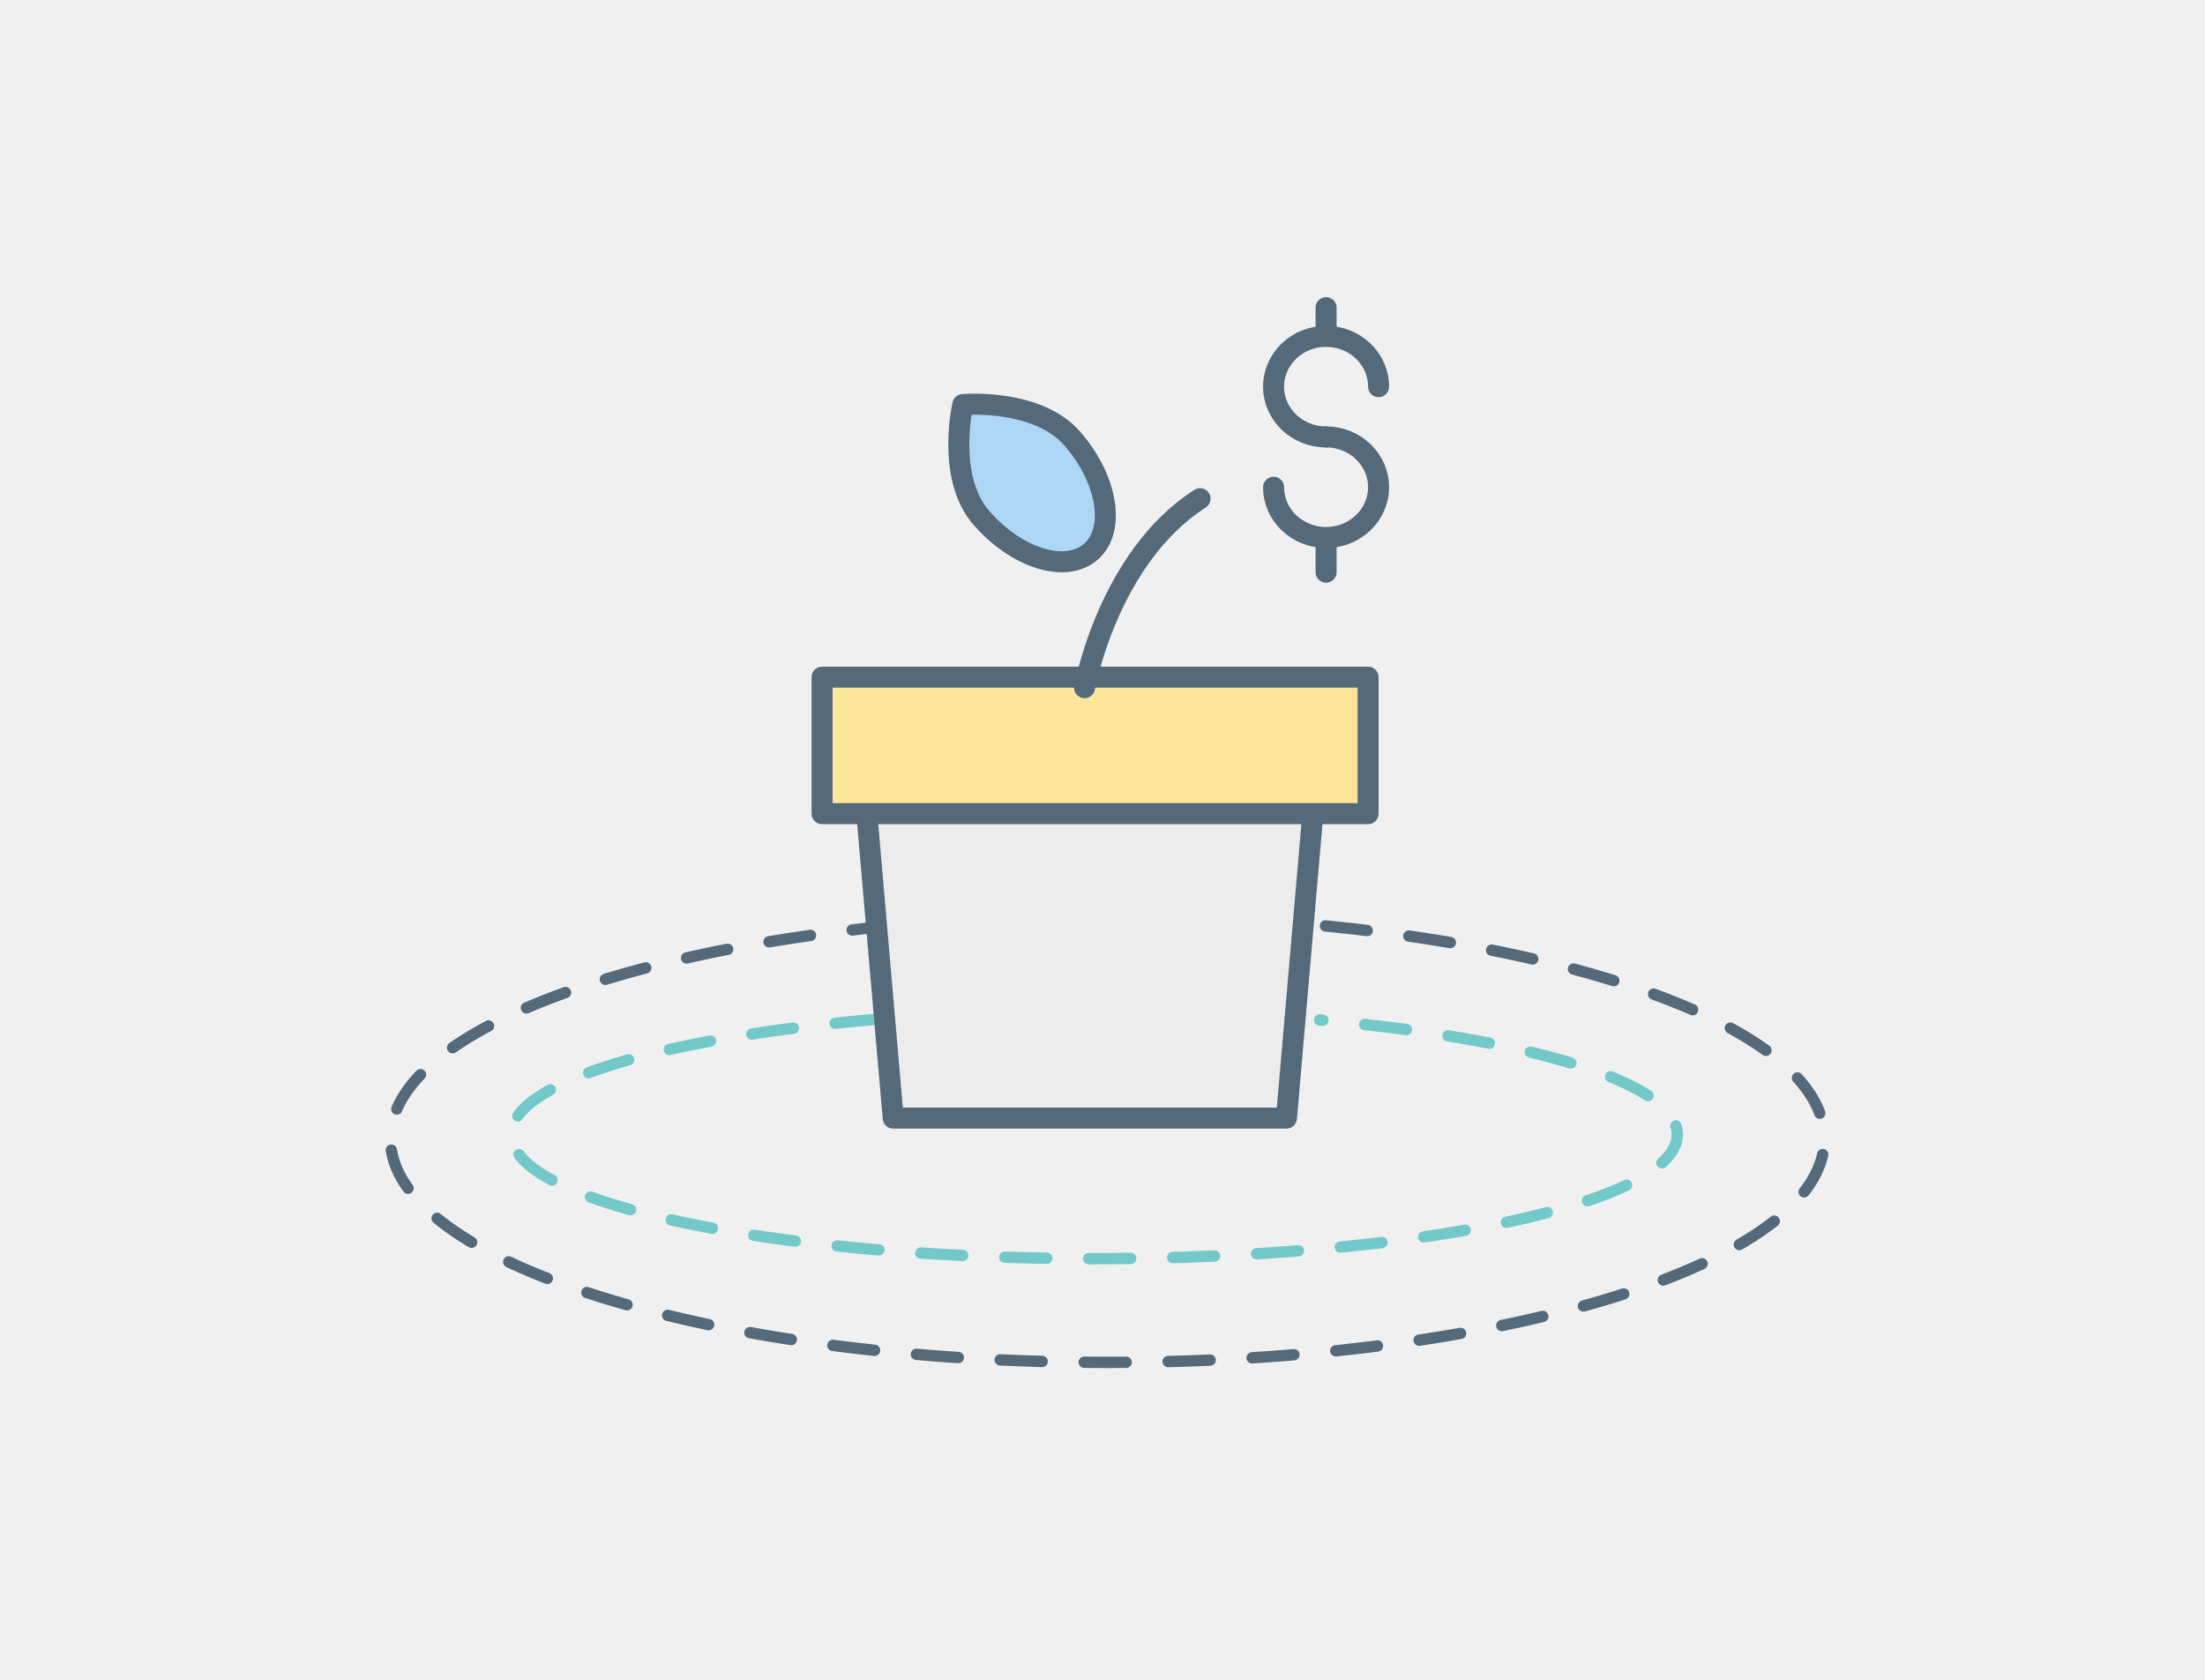
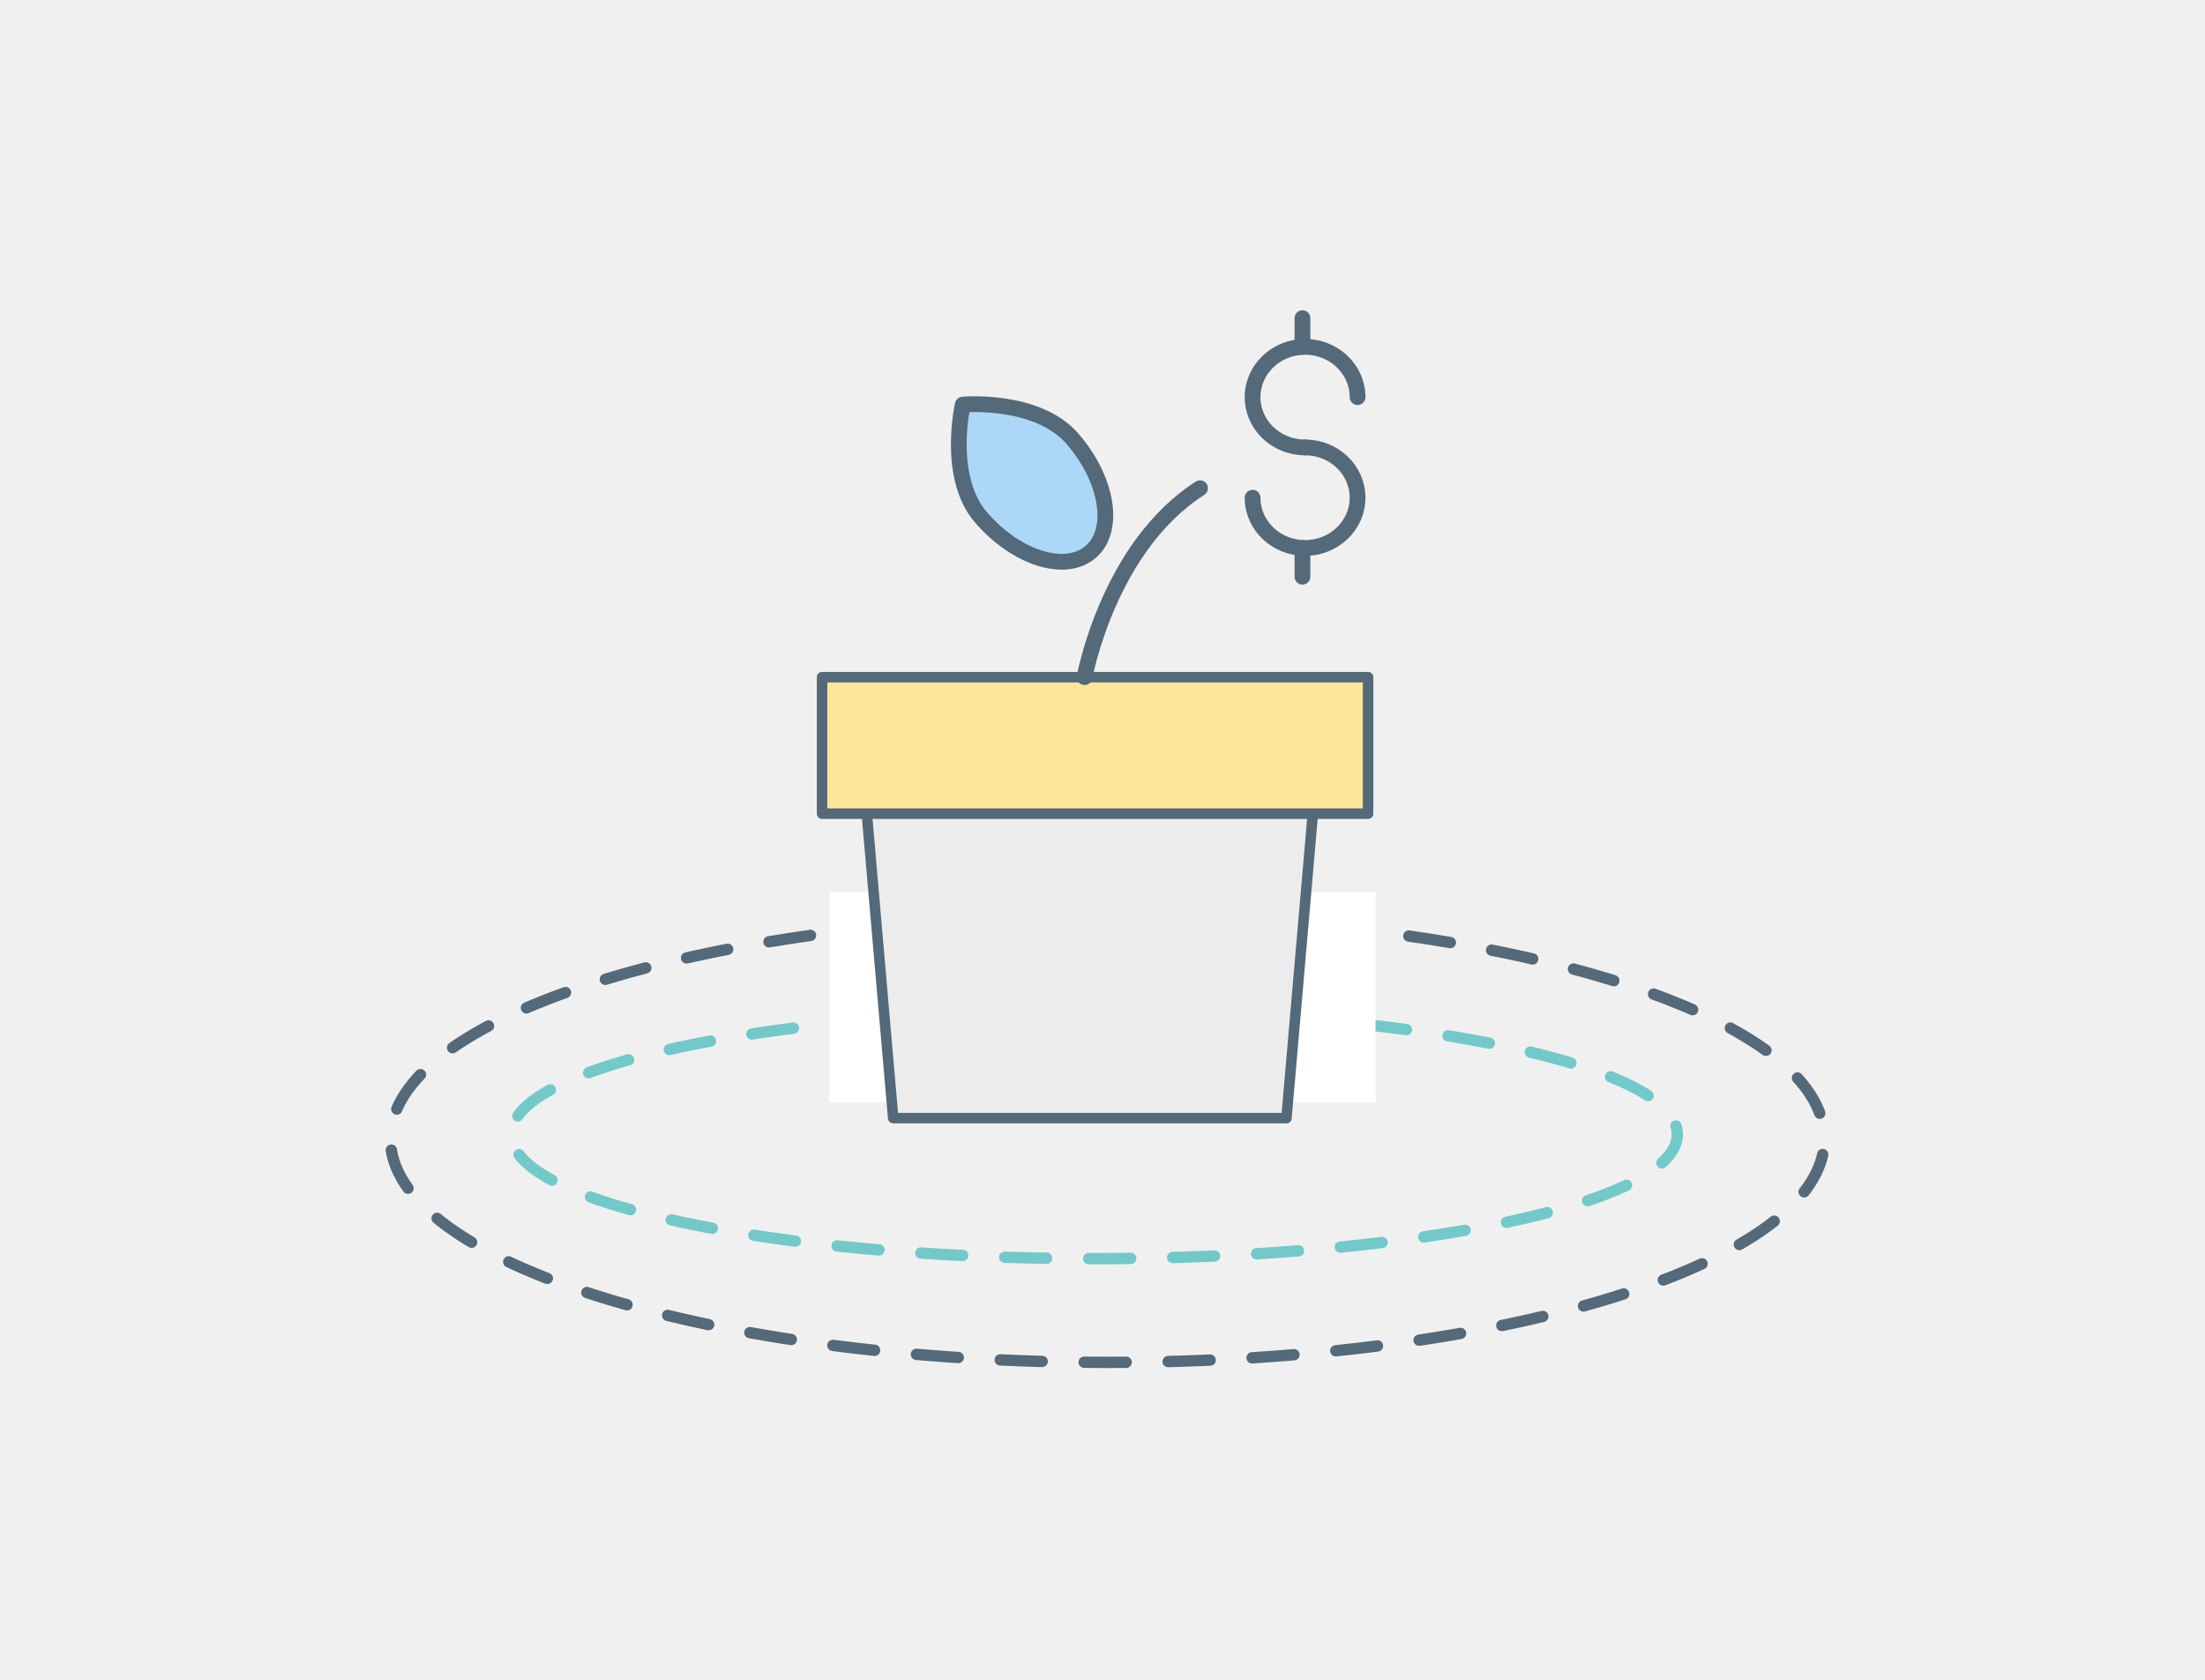
<svg xmlns="http://www.w3.org/2000/svg" width="210px" height="160px" viewBox="0 0 210 160" version="1.1">
  <defs />
  <g id="Website" stroke="none" stroke-width="1" fill="none" fill-rule="evenodd">
    <g id="icons">
      <g id="icon-referral" transform="translate(15, 19)">
        <g id="Oval-217-+-Oval-218" transform="translate(90, 90) rotate(-45) translate(-90, -90) translate(26.5, 26.5)" stroke-width="1.08" stroke-linecap="round" stroke-dasharray="4,4">
          <path d="M43.526,42.995 C15.745,45.693 -4.423,53.774 -4.423,63.323 C-4.423,75.08 26.15,84.611 63.863,84.611 C101.577,84.611 132.149,75.08 132.149,63.323 C132.149,53.822 112.184,45.774 84.619,43.036" id="Oval-217" stroke="#546979" transform="translate(63.86314, 63.80278) rotate(-315) translate(-63.86314, -63.80278) " />
          <path d="M42.611,51.184 C22.201,52.933 7.792,57.189 7.792,62.161 C7.792,68.693 32.65,73.988 63.314,73.988 C93.978,73.988 118.836,68.693 118.836,62.161 C118.836,57.251 104.784,53.039 84.778,51.251" id="Oval-218" stroke="#73C9C9" transform="translate(63.31384, 62.58622) rotate(-315) translate(-63.31384, -62.58622) " />
        </g>
-         <g id="Growingmoney" transform="translate(63.29289, 9.5)" stroke="#546979" stroke-width="2" stroke-linecap="round" stroke-linejoin="round">
-           <path d="M4,46 L47,46 L44.226,78 L6.774,78 L4,46 Z" id="Rectangle-1676" fill="#ECECED" />
-           <rect id="Rectangle-1676" fill="#FDE699" x="0" y="36" width="52" height="13" />
-           <path d="M25,37 C25,37 27.238,24.609 36,19" id="Path-3722" />
-           <path d="M25.593,24.058 C27.987,21.977 27.198,17.151 23.832,13.279 C20.466,9.407 13.403,10.035 13.403,10.035 C13.403,10.035 11.797,16.942 15.163,20.815 C18.529,24.687 23.199,26.139 25.593,24.058 Z" id="Oval-1452" fill="#ACD7F7" />
-           <g id="Group" transform="translate(43, 0)">
-             <path d="M5,23.041 L5,26" id="Line-362" />
-             <path d="M5,0.802 L5,3.538" id="Line-361" />
+         <rect id="Rectangle-189" fill="#FFFFFF" x="64" y="66" width="52" height="20" />
+         <g id="Growingmoney" transform="translate(63.29289, 10.5)" stroke="#546979" stroke-linecap="round" stroke-linejoin="round">
+           <path d="M4,45 L47,45 L44.226,77 L6.774,77 L4,45 Z" id="Rectangle-1676" fill="#ECECED" />
+           <rect id="Rectangle-1676" fill="#FDE699" x="0" y="35" width="52" height="13" />
+           <path d="M25,35 C25,35 27.238,22.609 36,17" id="Path-3722" stroke-width="1.5" />
+           <path d="M25.593,23.058 C27.987,20.977 27.198,16.151 23.832,12.279 C20.466,8.407 13.403,9.035 13.403,9.035 C13.403,9.035 11.797,15.942 15.163,19.815 C18.529,23.687 23.199,25.139 25.593,23.058 Z" id="Oval-1452" stroke-width="1.5" fill="#ACD7F7" />
+           <g id="Group" transform="translate(41, 0)" stroke-width="1.5">
+             <path d="M4.75,0.802 L4.75,3.538" id="Line-361" />
+             <path d="M4.75,22.696 L4.75,25.433" id="Line-361-Copy" />
            <path d="M0,17.907 C0,20.552 2.239,22.696 5,22.696 C7.761,22.696 10,20.552 10,17.907 C10,15.262 7.761,13.117 5,13.117" id="Oval-1392" />
            <path d="M10,8.328 C10,5.683 7.761,3.538 5,3.538 C2.239,3.538 0,5.683 0,8.328 C0,10.973 2.239,13.117 5,13.117" id="Oval-1397" />
          </g>
        </g>
        <g id="Imported-Layers" transform="translate(80.5, 63.5)" />
      </g>
    </g>
  </g>
</svg>
